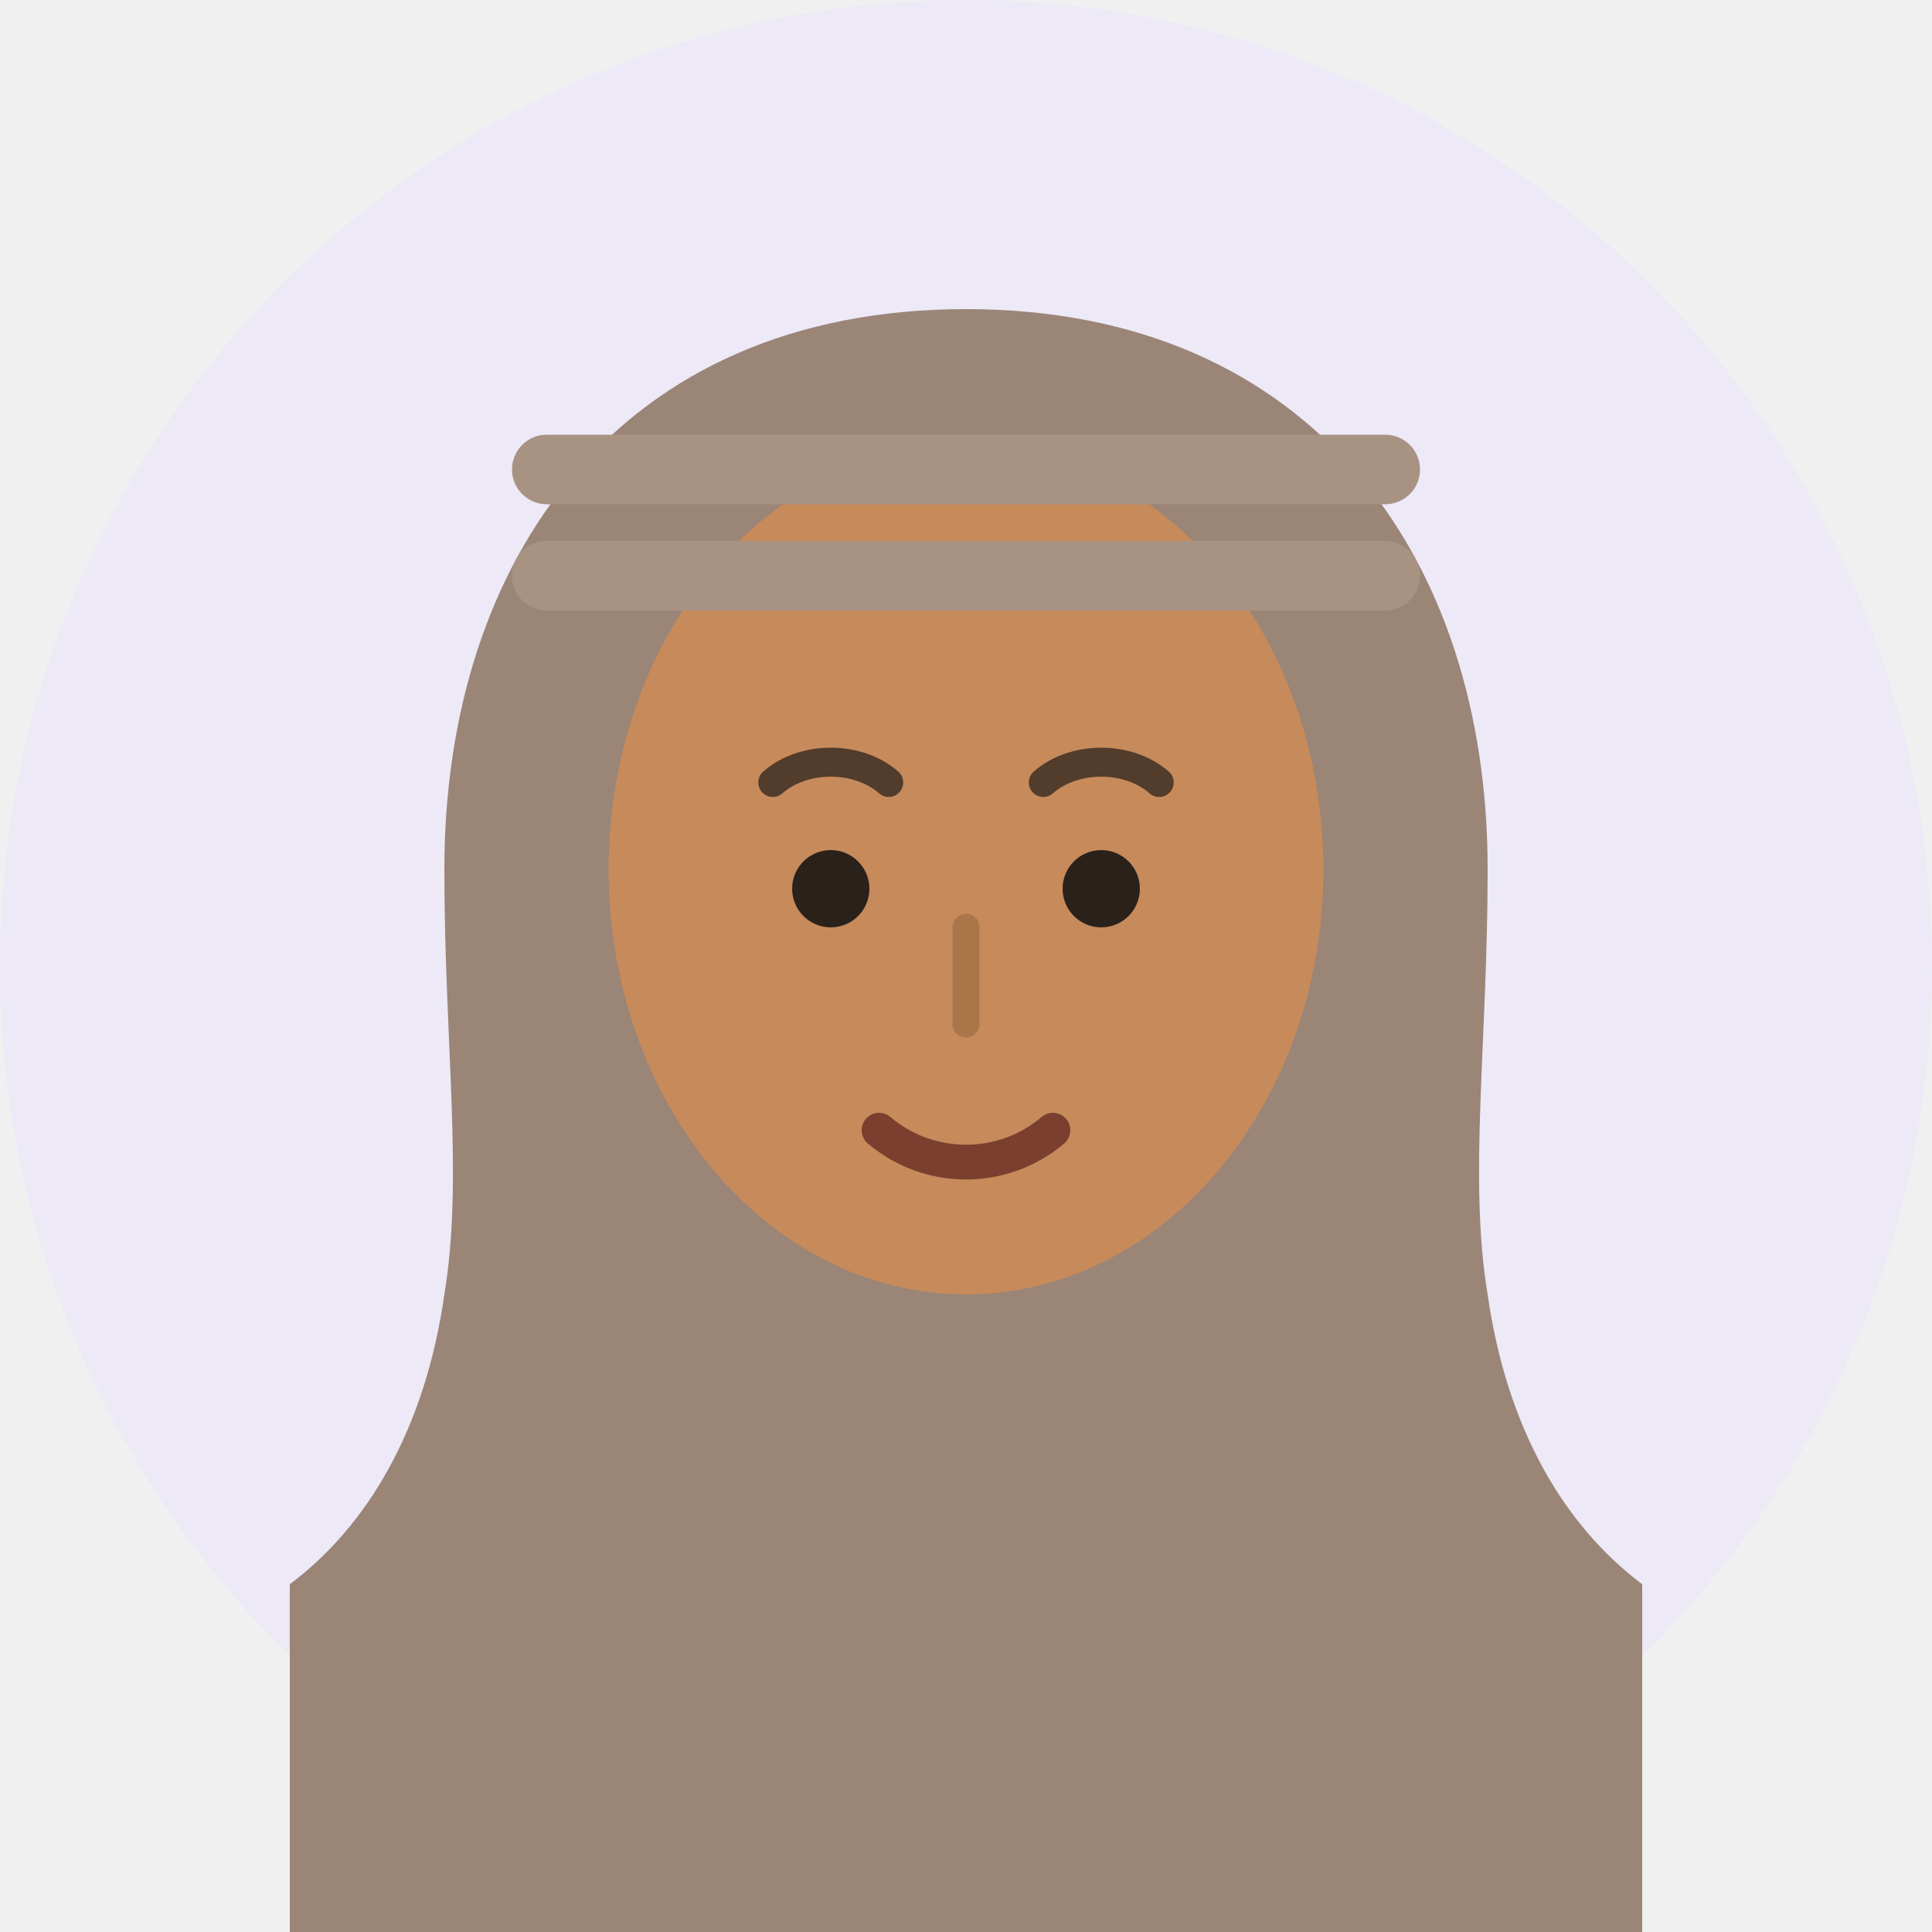
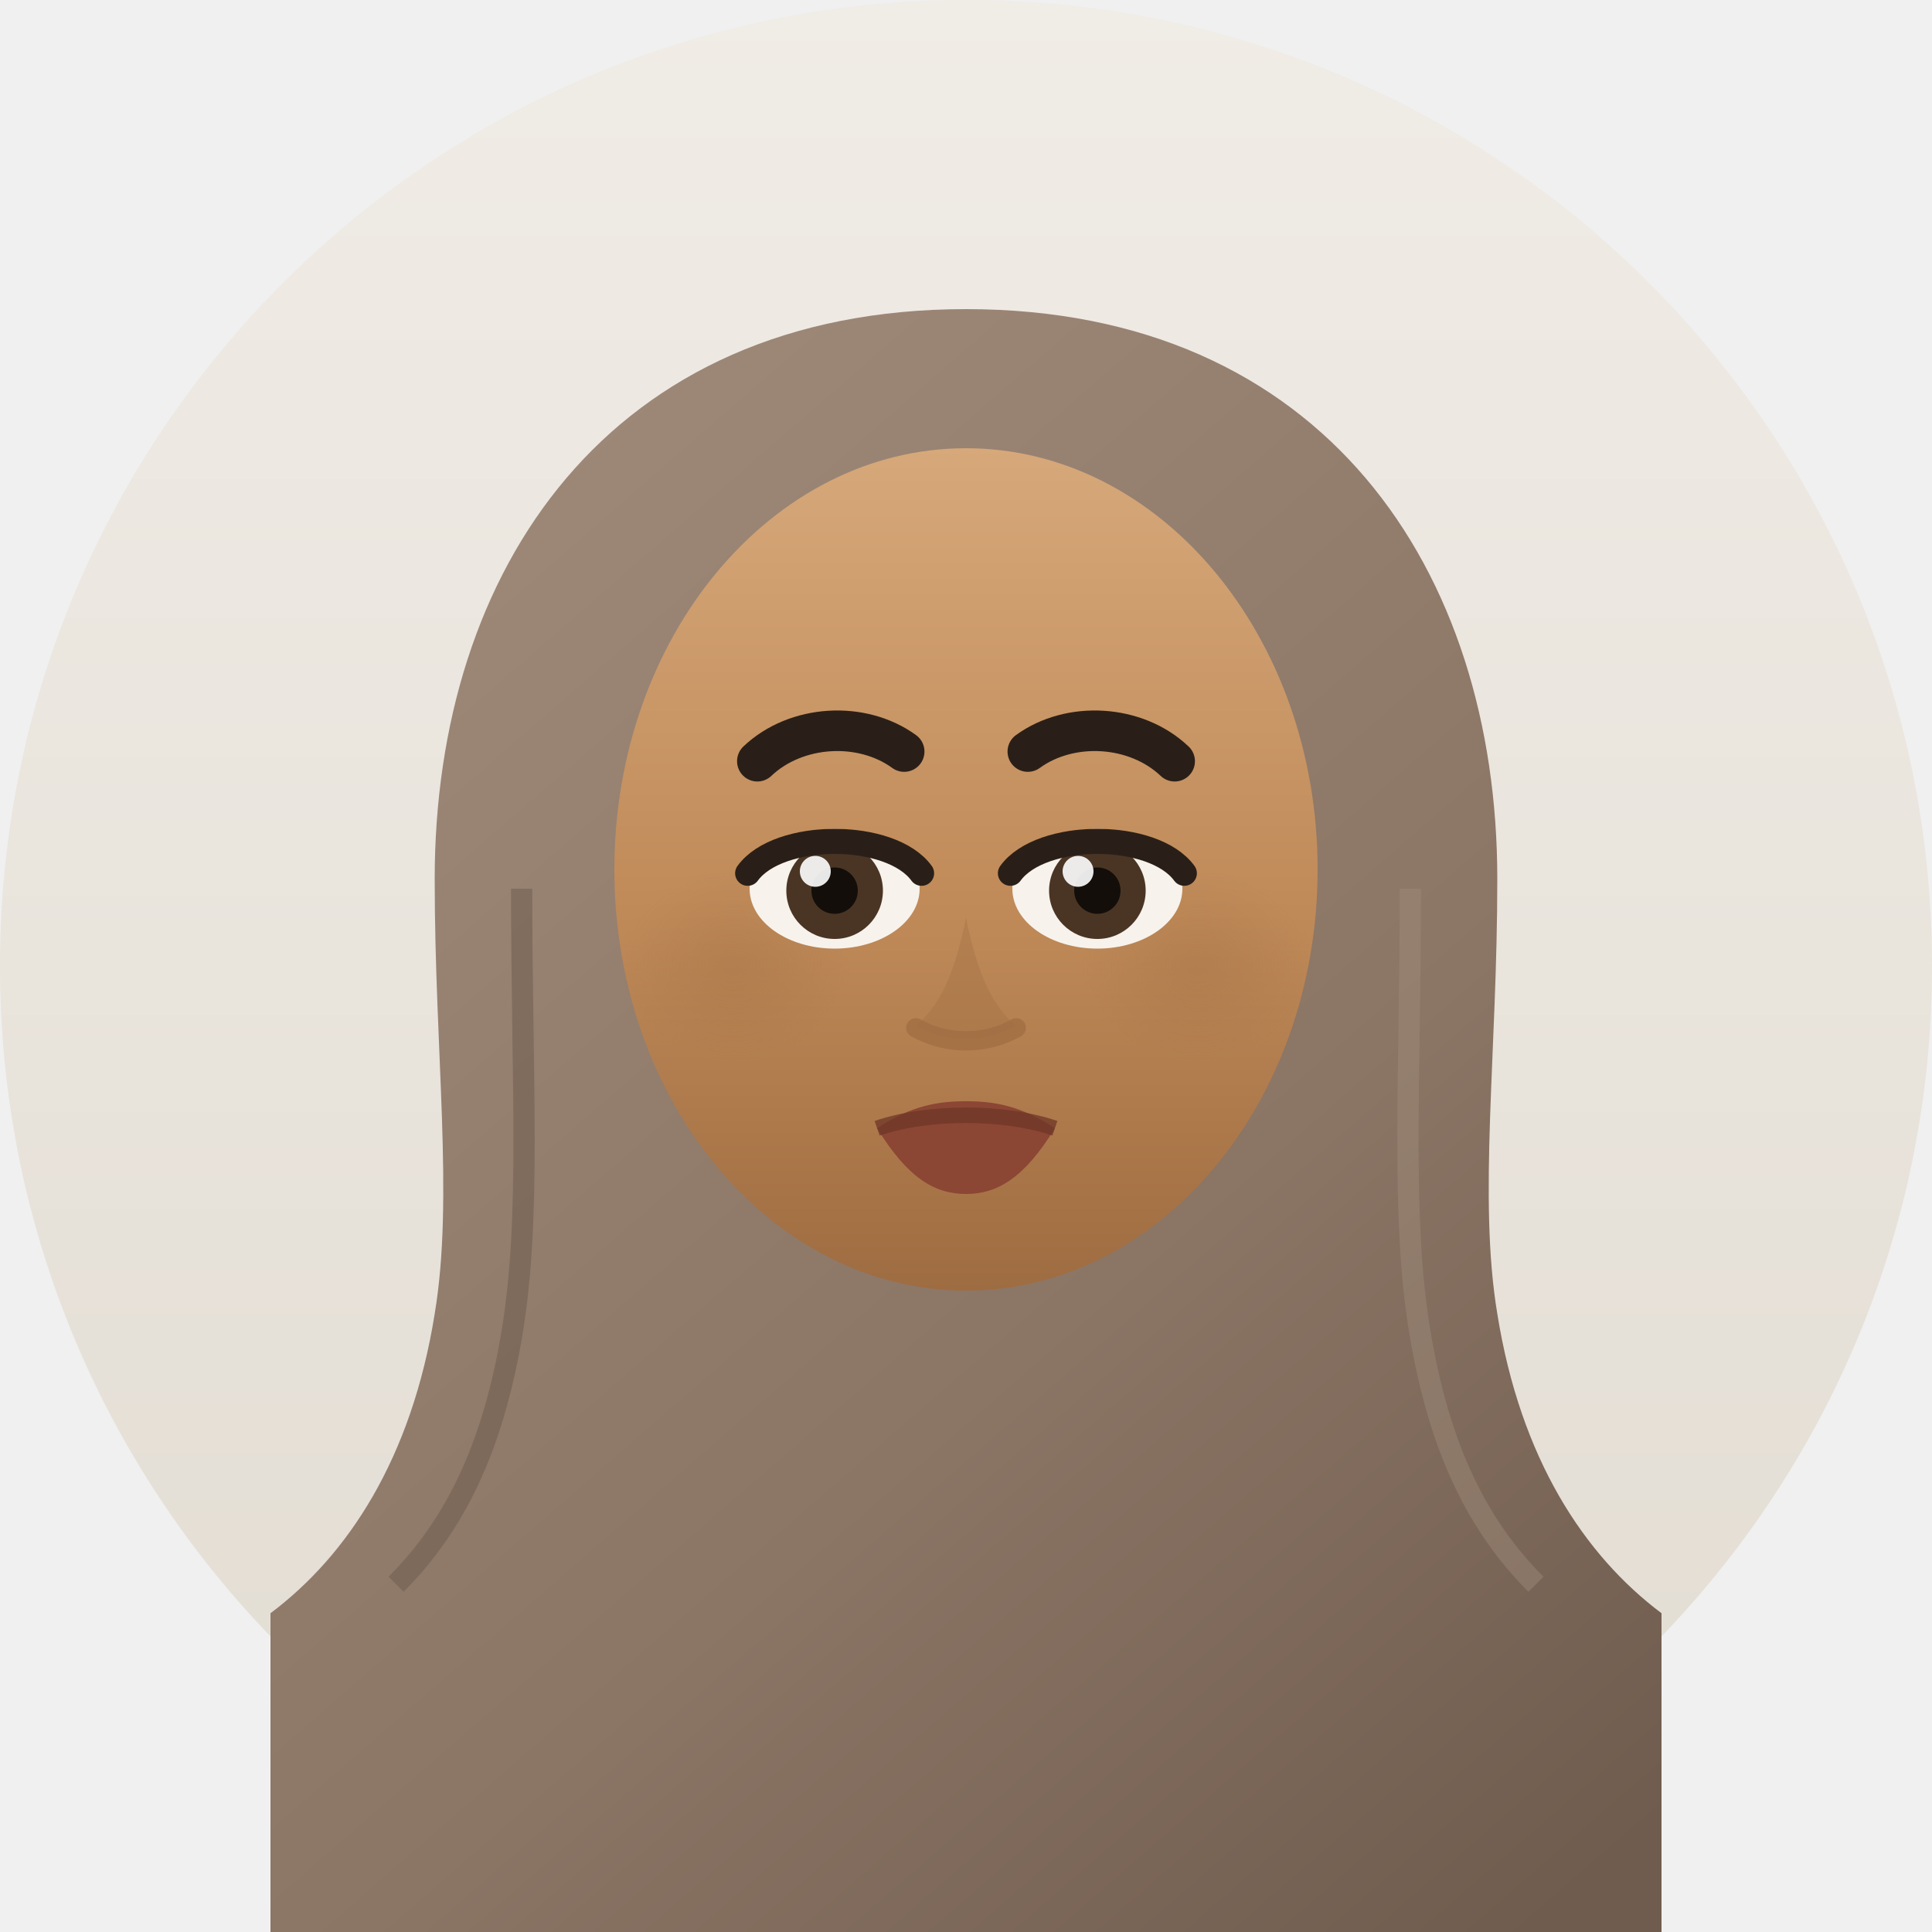
<svg xmlns="http://www.w3.org/2000/svg" viewBox="0 0 100 100" role="img" aria-hidden="true">
-   <circle cx="50" cy="50" r="50" fill="#EDE9F7" />
-   <path d="M50 63c-14 0-26 8-30 19 l0 18 60 0 0-18c-4-11-16-19-30-19z" fill="#F2F4F6" />
-   <path d="M43 56h14v14a7 7 0 0 1-14 0z" fill="#C68A5B" />
-   <path d="M50 16c-18 0-27 13-27 29 0 9 1 16 0 22 -1 7-4 12-8 15 l0 18 70 0 0-18c-4-3-7-8-8-15 -1-6 0-13 0-22 0-16-9-29-27-29z" fill="#9A8577" />
-   <ellipse cx="50" cy="45" rx="18.5" ry="22" fill="#C68A5B" />
-   <rect x="26.5" y="22.5" width="47" height="3.6" rx="1.8" fill="#A89383" />
-   <rect x="26.5" y="28" width="47" height="3.6" rx="1.8" fill="#A89383" />
-   <path d="M40 40.5c1.6-1.4 4.4-1.4 6 0" stroke="#2B211B" stroke-width="1.5" fill="none" stroke-linecap="round" opacity=".75" />
-   <path d="M54 40.5c1.6-1.4 4.4-1.4 6 0" stroke="#2B211B" stroke-width="1.5" fill="none" stroke-linecap="round" opacity=".75" />
-   <circle cx="43" cy="46" r="2" fill="#2B211B" />
-   <circle cx="57" cy="46" r="2" fill="#2B211B" />
-   <path d="M50 48v5" stroke="#8a5a36" stroke-width="1.4" fill="none" stroke-linecap="round" opacity=".45" />
-   <path d="M45.5 58.5c2.6 2.2 6.4 2.2 9 0" stroke="#7A3F2E" stroke-width="1.8" fill="none" stroke-linecap="round" />
+   <defs>
+     <linearGradient id="aisha-sk" x1="0" y1="0" x2="0" y2="1">
+       <stop offset="0" stop-color="#D6A87A" />
+       <stop offset=".55" stop-color="#C08A58" />
+       <stop offset="1" stop-color="#9E6C41" />
+     </linearGradient>
+     <radialGradient id="aisha-ch" cx=".5" cy=".5" r=".5">
+       <stop offset="0" stop-color="#9E6C41" stop-opacity=".30" />
+       <stop offset="1" stop-color="#9E6C41" stop-opacity="0" />
+     </radialGradient>
+     <linearGradient id="aisha-bg" x1="0" y1="0" x2="0" y2="1">
+       <stop offset="0" stop-color="#F0ECE6" />
+       <stop offset="1" stop-color="#E2DCD2" />
+     </linearGradient>
+     <linearGradient id="aisha-gm" x1="0" y1="0" x2="0" y2="1">
+       <stop offset="0" stop-color="#FCFDFE" />
+       <stop offset="1" stop-color="#EDEFF2" />
+     </linearGradient>
+     <linearGradient id="aisha-cv" x1=".15" y1="0" x2=".9" y2="1">
+       <stop offset="0" stop-color="#A08B7B" />
+       <stop offset=".6" stop-color="#8B7565" />
+       <stop offset="1" stop-color="#6F5C4E" />
+     </linearGradient>
+   </defs>
+   <circle cx="50" cy="50" r="50" fill="url(#aisha-bg)" />
+   <path d="M50 64c-15 0-28 9-32 21 l0 15 64 0 0-15c-4-12-17-21-32-21z" fill="url(#aisha-gm)" />
+   <path d="M43.5 55h13v14a6.5 6.5 0 0 1-13 0z" fill="#C08A58" />
+   <path d="M43.5 55h13v7c-4 3-9 3-13 0z" fill="#9E6C41" opacity=".55" />
+   <path d="M50 16c-18.5 0-27.5 13.5-27.5 29.5 0 9 1 16.5 0 22.5 -1.2 7.5-4.5 12.5-8.5 15.5 l0 16.5 72 0 0-16.5c-4-3-7.3-8-8.5-15.5 -1-6 0-13.5 0-22.5 0-16-9-29.5-27.5-29.5z" fill="url(#aisha-cv)" />
+   <path d="M27 46c0 10 .5 17-.5 23 -1 6-3 10-6 13" stroke="#6F5C4E" stroke-width="1.1" fill="none" opacity=".55" />
+   <path d="M73 46c0 10-.5 17 .5 23 1 6 3 10 6 13" stroke="#A08B7B" stroke-width="1.1" fill="none" opacity=".45" />
+   <ellipse cx="50" cy="45" rx="18.2" ry="21.8" fill="url(#aisha-sk)" />
+   <ellipse cx="38" cy="50" rx="6" ry="5" fill="url(#aisha-ch)" />
+   <ellipse cx="62" cy="50" rx="6" ry="5" fill="url(#aisha-ch)" />
+   <path d="M39.2 39.4c2-1.9 5.4-2.1 7.6-.5" stroke="#2A1F18" stroke-width="2.1" fill="none" stroke-linecap="round" />
+   <path d="M60.8 39.4c-2-1.9-5.4-2.1-7.6-.5" stroke="#2A1F18" stroke-width="2.1" fill="none" stroke-linecap="round" />
+   <ellipse cx="43.2" cy="46" rx="4.4" ry="3.1" fill="#F7F2EC" />
+   <circle cx="43.2" cy="46.1" r="2.5" fill="#4A3524" />
+   <circle cx="43.2" cy="46.1" r="1.2" fill="#140E0A" />
+   <circle cx="42.2" cy="45.1" r=".8" fill="#fff" opacity=".9" />
+   <path d="M38.7 45.2c1.6-2.2 7.4-2.2 9 0" stroke="#2A1F18" stroke-width="1.3" fill="none" stroke-linecap="round" />
+   <ellipse cx="56.8" cy="46" rx="4.4" ry="3.1" fill="#F7F2EC" />
+   <circle cx="56.8" cy="46.1" r="2.5" fill="#4A3524" />
+   <circle cx="56.8" cy="46.1" r="1.2" fill="#140E0A" />
+   <circle cx="55.8" cy="45.1" r=".8" fill="#fff" opacity=".9" />
+   <path d="M52.3 45.2c1.6-2.2 7.4-2.2 9 0" stroke="#2A1F18" stroke-width="1.3" fill="none" stroke-linecap="round" />
+   <path d="M50 47.5c-.6 3-1.4 4.6-2.6 5.6 1.6 .9 3.6 .9 5.2 0 -1.2-1-2-2.6-2.6-5.6z" fill="#9E6C41" opacity=".35" />
+   <path d="M47.4 53.2c1.6 .9 3.6 .9 5.2 0" stroke="#9E6C41" stroke-width="1" fill="none" stroke-linecap="round" opacity=".7" />
+   <path d="M45.4 58.4c1.8-1.2 3.2-1.4 4.6-1.4s2.8 .2 4.6 1.4c-1.6 2.6-3 3.4-4.6 3.4s-3-.8-4.6-3.4z" fill="#8C4634" />
+   <path d="M45.4 58.4c2.6-.9 6.6-.9 9.2 0" stroke="#6E3527" stroke-width=".8" fill="none" opacity=".75" />
</svg>
